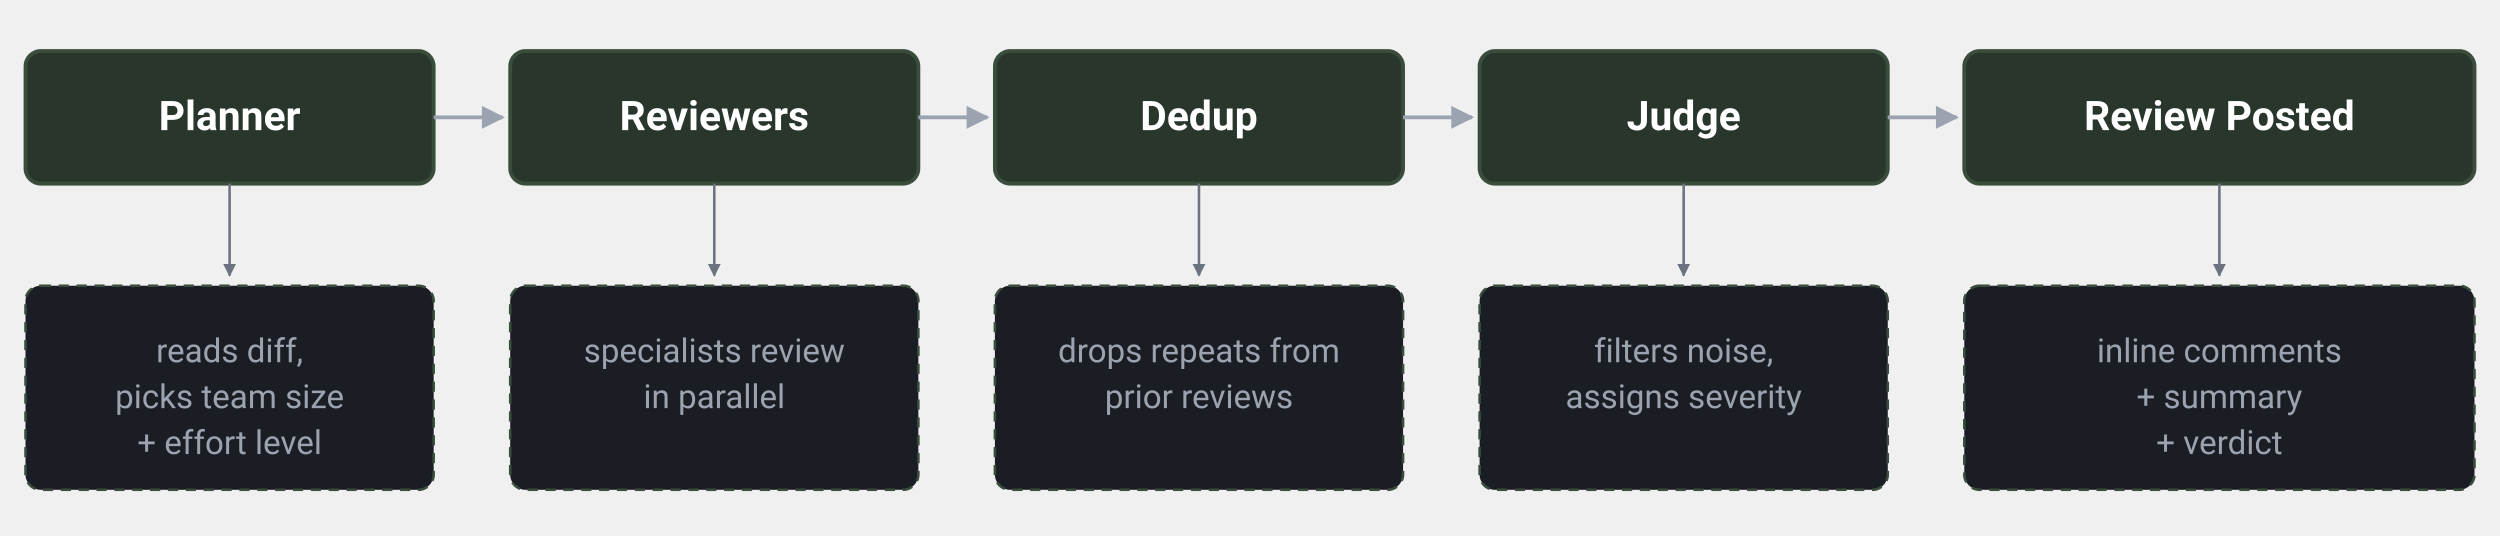
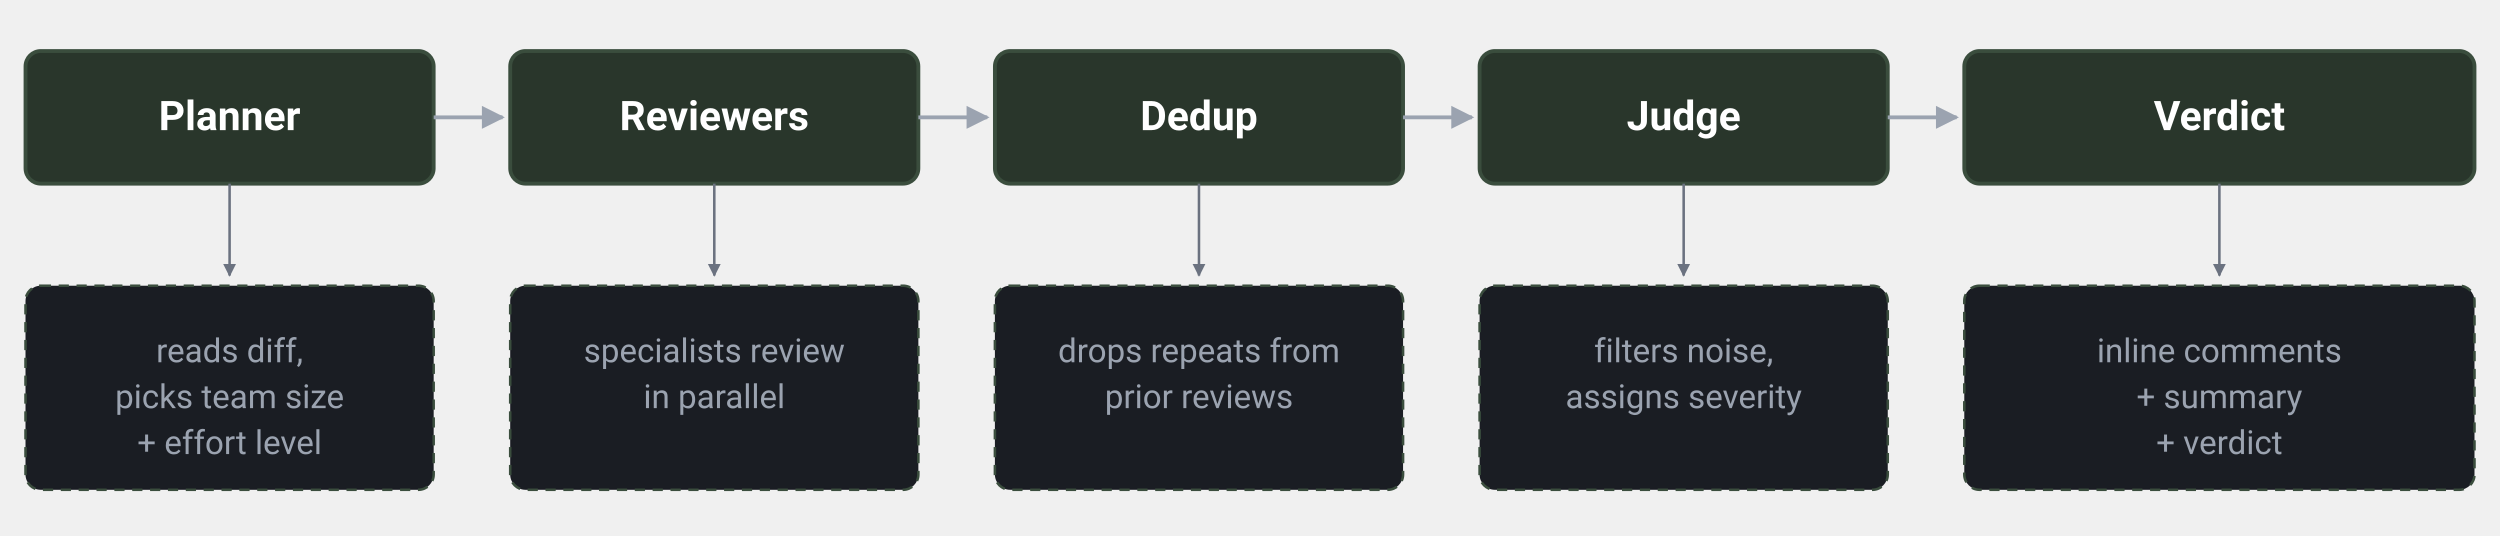
<svg xmlns="http://www.w3.org/2000/svg" viewBox="0 0 980 210" font-family="-apple-system, BlinkMacSystemFont, 'Segoe UI', Roboto, sans-serif">
  <defs>
    <marker id="arrow" viewBox="0 0 10 10" refX="9" refY="5" markerWidth="6" markerHeight="6" orient="auto">
      <path d="M 0 0 L 10 5 L 0 10 z" fill="#9ba3b0" />
    </marker>
    <marker id="arrow-down" viewBox="0 0 10 10" refX="9" refY="5" markerWidth="5" markerHeight="5" orient="auto">
      <path d="M 0 0 L 10 5 L 0 10 z" fill="#6b7280" />
    </marker>
  </defs>
  <rect x="10" y="20" width="160" height="52" rx="6" fill="#29362B" stroke="#3a4d3d" stroke-width="1.5" />
  <text x="90" y="51" text-anchor="middle" fill="#ffffff" font-size="16" font-weight="600">Planner</text>
  <line x1="170" y1="46" x2="197" y2="46" stroke="#9ba3b0" stroke-width="1.5" marker-end="url(#arrow)" />
  <rect x="200" y="20" width="160" height="52" rx="6" fill="#29362B" stroke="#3a4d3d" stroke-width="1.5" />
  <text x="280" y="51" text-anchor="middle" fill="#ffffff" font-size="16" font-weight="600">Reviewers</text>
  <line x1="360" y1="46" x2="387" y2="46" stroke="#9ba3b0" stroke-width="1.5" marker-end="url(#arrow)" />
  <rect x="390" y="20" width="160" height="52" rx="6" fill="#29362B" stroke="#3a4d3d" stroke-width="1.5" />
  <text x="470" y="51" text-anchor="middle" fill="#ffffff" font-size="16" font-weight="600">Dedup</text>
  <line x1="550" y1="46" x2="577" y2="46" stroke="#9ba3b0" stroke-width="1.5" marker-end="url(#arrow)" />
  <rect x="580" y="20" width="160" height="52" rx="6" fill="#29362B" stroke="#3a4d3d" stroke-width="1.5" />
  <text x="660" y="51" text-anchor="middle" fill="#ffffff" font-size="16" font-weight="600">Judge</text>
  <line x1="740" y1="46" x2="767" y2="46" stroke="#9ba3b0" stroke-width="1.5" marker-end="url(#arrow)" />
  <rect x="770" y="20" width="200" height="52" rx="6" fill="#29362B" stroke="#3a4d3d" stroke-width="1.5" />
-   <text x="870" y="51" text-anchor="middle" fill="#ffffff" font-size="16" font-weight="600">Review Posted</text>
+   <text x="870" y="51" text-anchor="middle" fill="#ffffff" font-size="16" font-weight="600">Verdict</text>
  <line x1="90" y1="72" x2="90" y2="108" stroke="#6b7280" stroke-width="1" marker-end="url(#arrow-down)" />
  <line x1="280" y1="72" x2="280" y2="108" stroke="#6b7280" stroke-width="1" marker-end="url(#arrow-down)" />
  <line x1="470" y1="72" x2="470" y2="108" stroke="#6b7280" stroke-width="1" marker-end="url(#arrow-down)" />
  <line x1="660" y1="72" x2="660" y2="108" stroke="#6b7280" stroke-width="1" marker-end="url(#arrow-down)" />
  <line x1="870" y1="72" x2="870" y2="108" stroke="#6b7280" stroke-width="1" marker-end="url(#arrow-down)" />
  <rect x="10" y="112" width="160" height="80" rx="6" fill="#1a1d23" stroke="#3a4d3d" stroke-width="1" stroke-dasharray="4 3" />
  <text x="90" y="142" text-anchor="middle" fill="#9ba3b0" font-size="13">reads diff,</text>
  <text x="90" y="160" text-anchor="middle" fill="#9ba3b0" font-size="13">picks team size</text>
  <text x="90" y="178" text-anchor="middle" fill="#9ba3b0" font-size="13">+ effort level</text>
  <rect x="200" y="112" width="160" height="80" rx="6" fill="#1a1d23" stroke="#3a4d3d" stroke-width="1" stroke-dasharray="4 3" />
  <text x="280" y="142" text-anchor="middle" fill="#9ba3b0" font-size="13">specialists review</text>
  <text x="280" y="160" text-anchor="middle" fill="#9ba3b0" font-size="13">in parallel</text>
  <rect x="390" y="112" width="160" height="80" rx="6" fill="#1a1d23" stroke="#3a4d3d" stroke-width="1" stroke-dasharray="4 3" />
  <text x="470" y="142" text-anchor="middle" fill="#9ba3b0" font-size="13">drops repeats from</text>
  <text x="470" y="160" text-anchor="middle" fill="#9ba3b0" font-size="13">prior reviews</text>
  <rect x="580" y="112" width="160" height="80" rx="6" fill="#1a1d23" stroke="#3a4d3d" stroke-width="1" stroke-dasharray="4 3" />
  <text x="660" y="142" text-anchor="middle" fill="#9ba3b0" font-size="13">filters noise,</text>
  <text x="660" y="160" text-anchor="middle" fill="#9ba3b0" font-size="13">assigns severity</text>
  <rect x="770" y="112" width="200" height="80" rx="6" fill="#1a1d23" stroke="#3a4d3d" stroke-width="1" stroke-dasharray="4 3" />
  <text x="870" y="142" text-anchor="middle" fill="#9ba3b0" font-size="13">inline comments</text>
  <text x="870" y="160" text-anchor="middle" fill="#9ba3b0" font-size="13">+ summary</text>
  <text x="870" y="178" text-anchor="middle" fill="#9ba3b0" font-size="13">+ verdict</text>
</svg>
